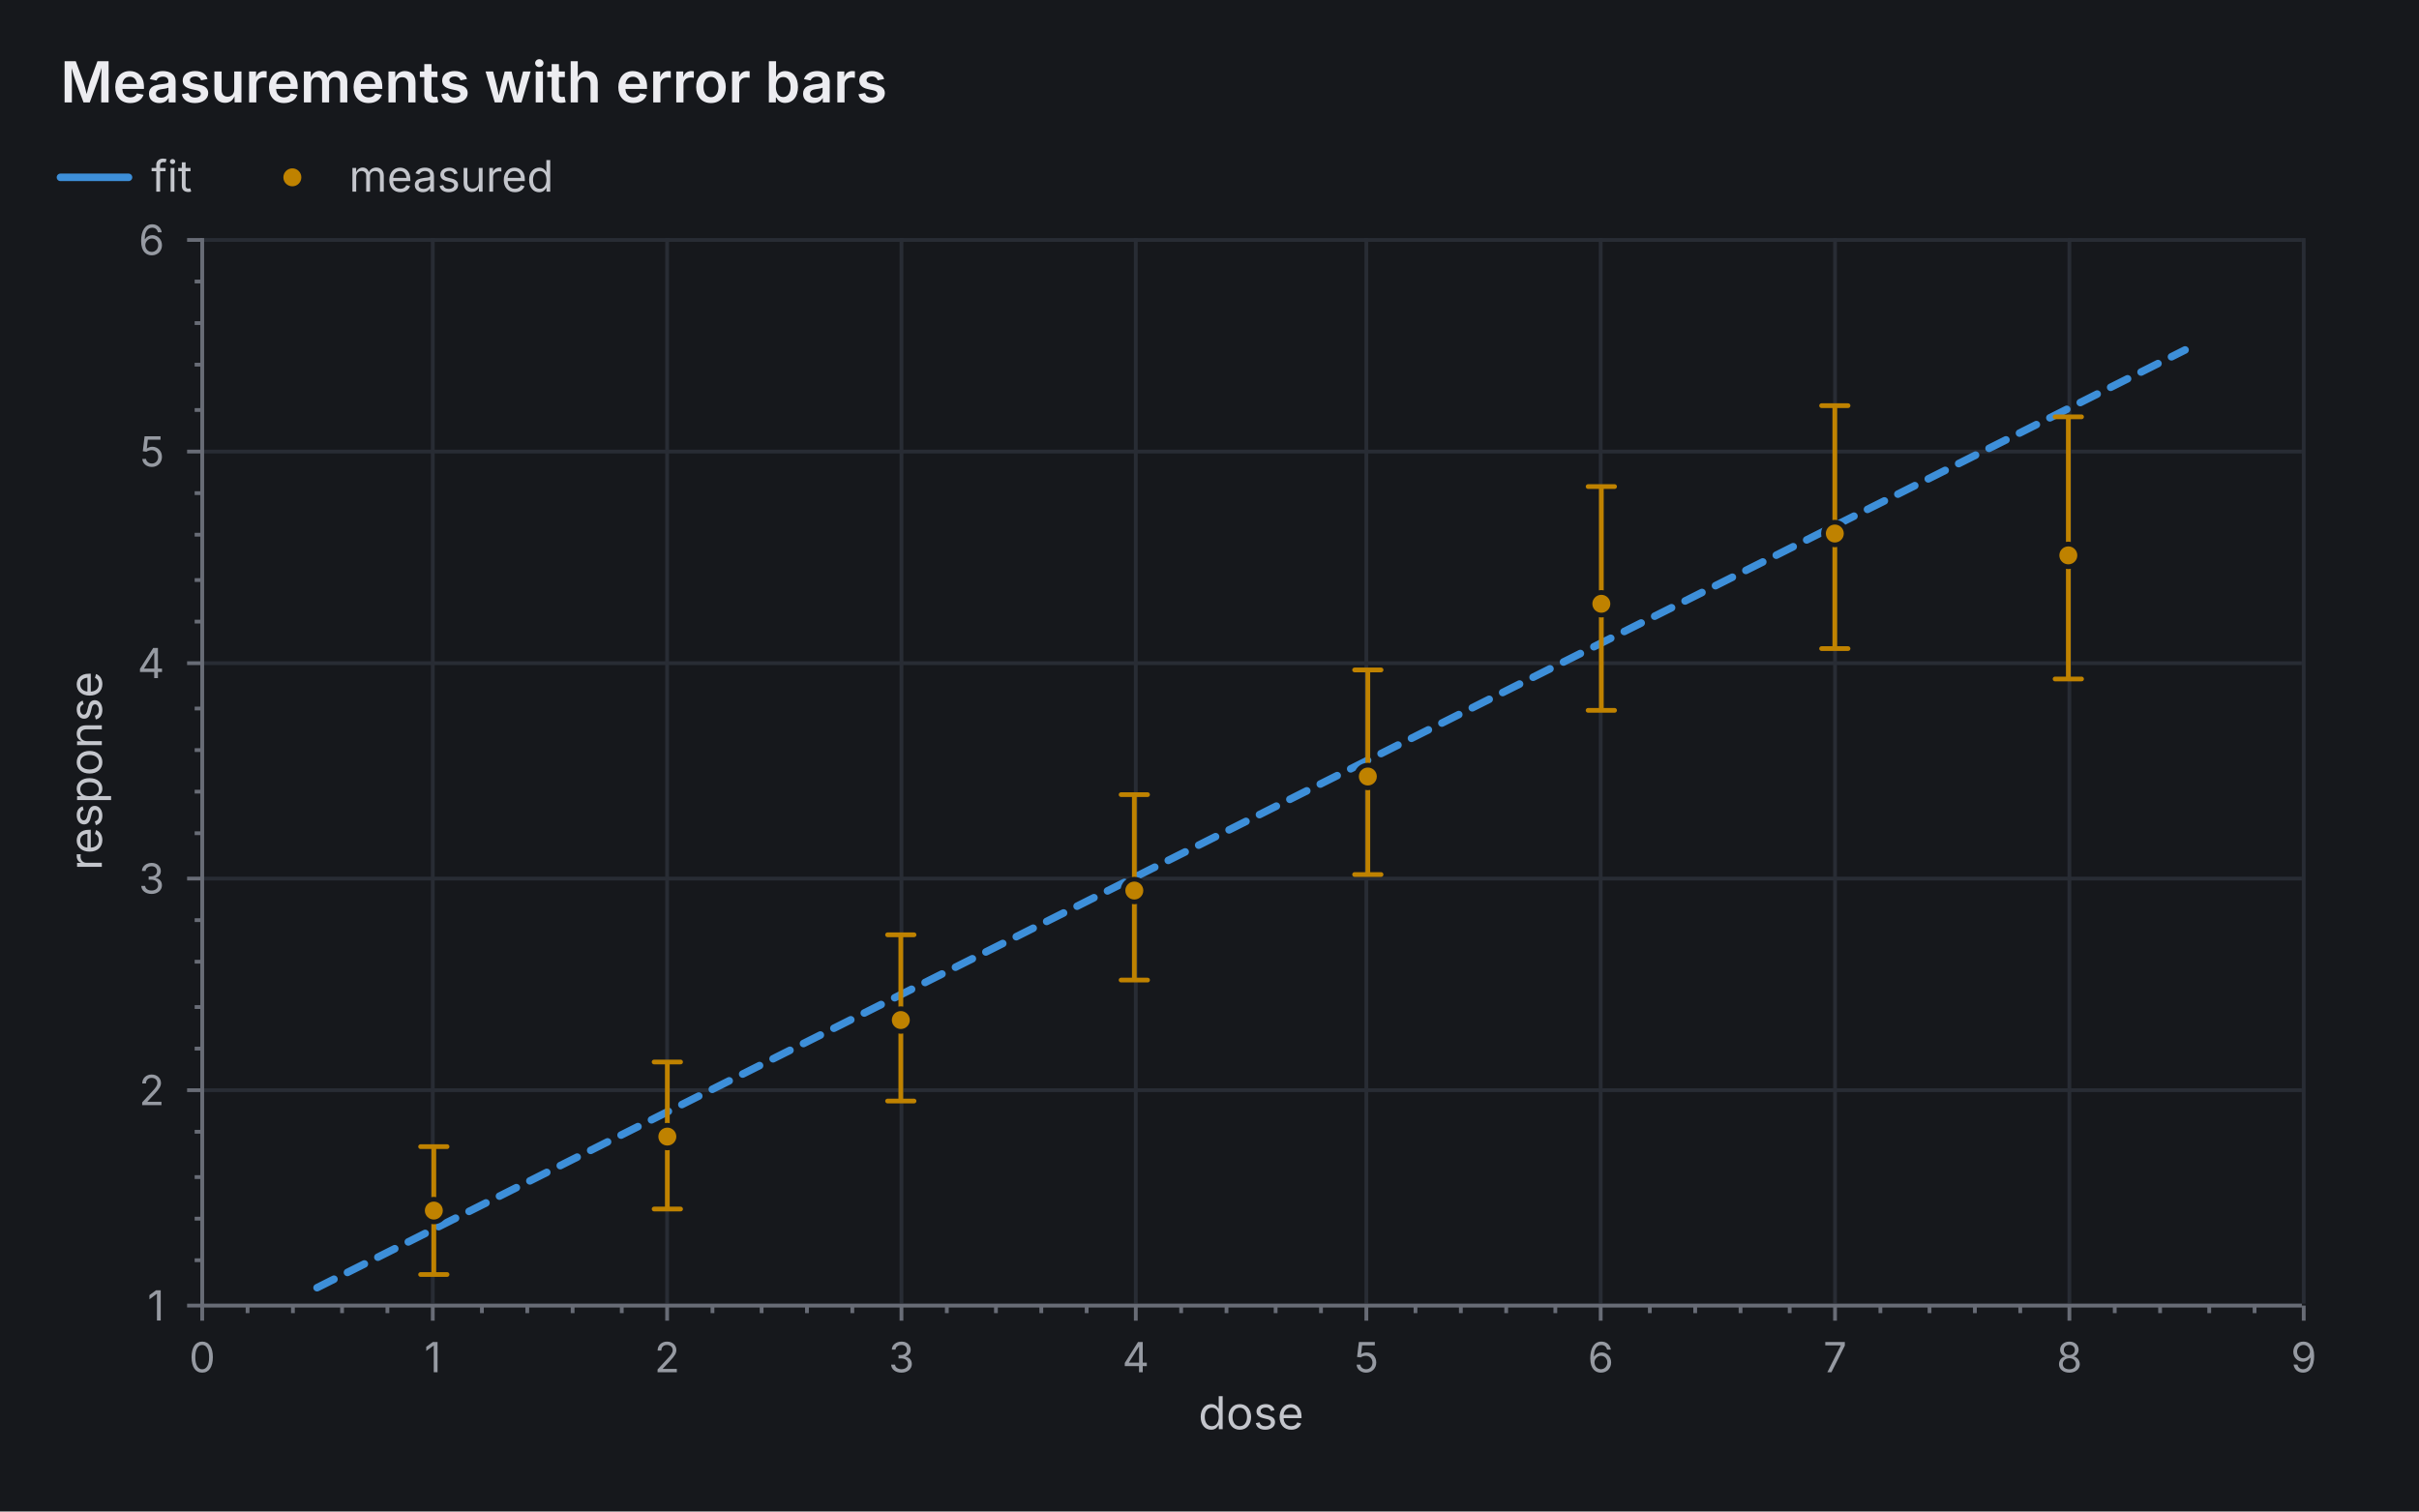
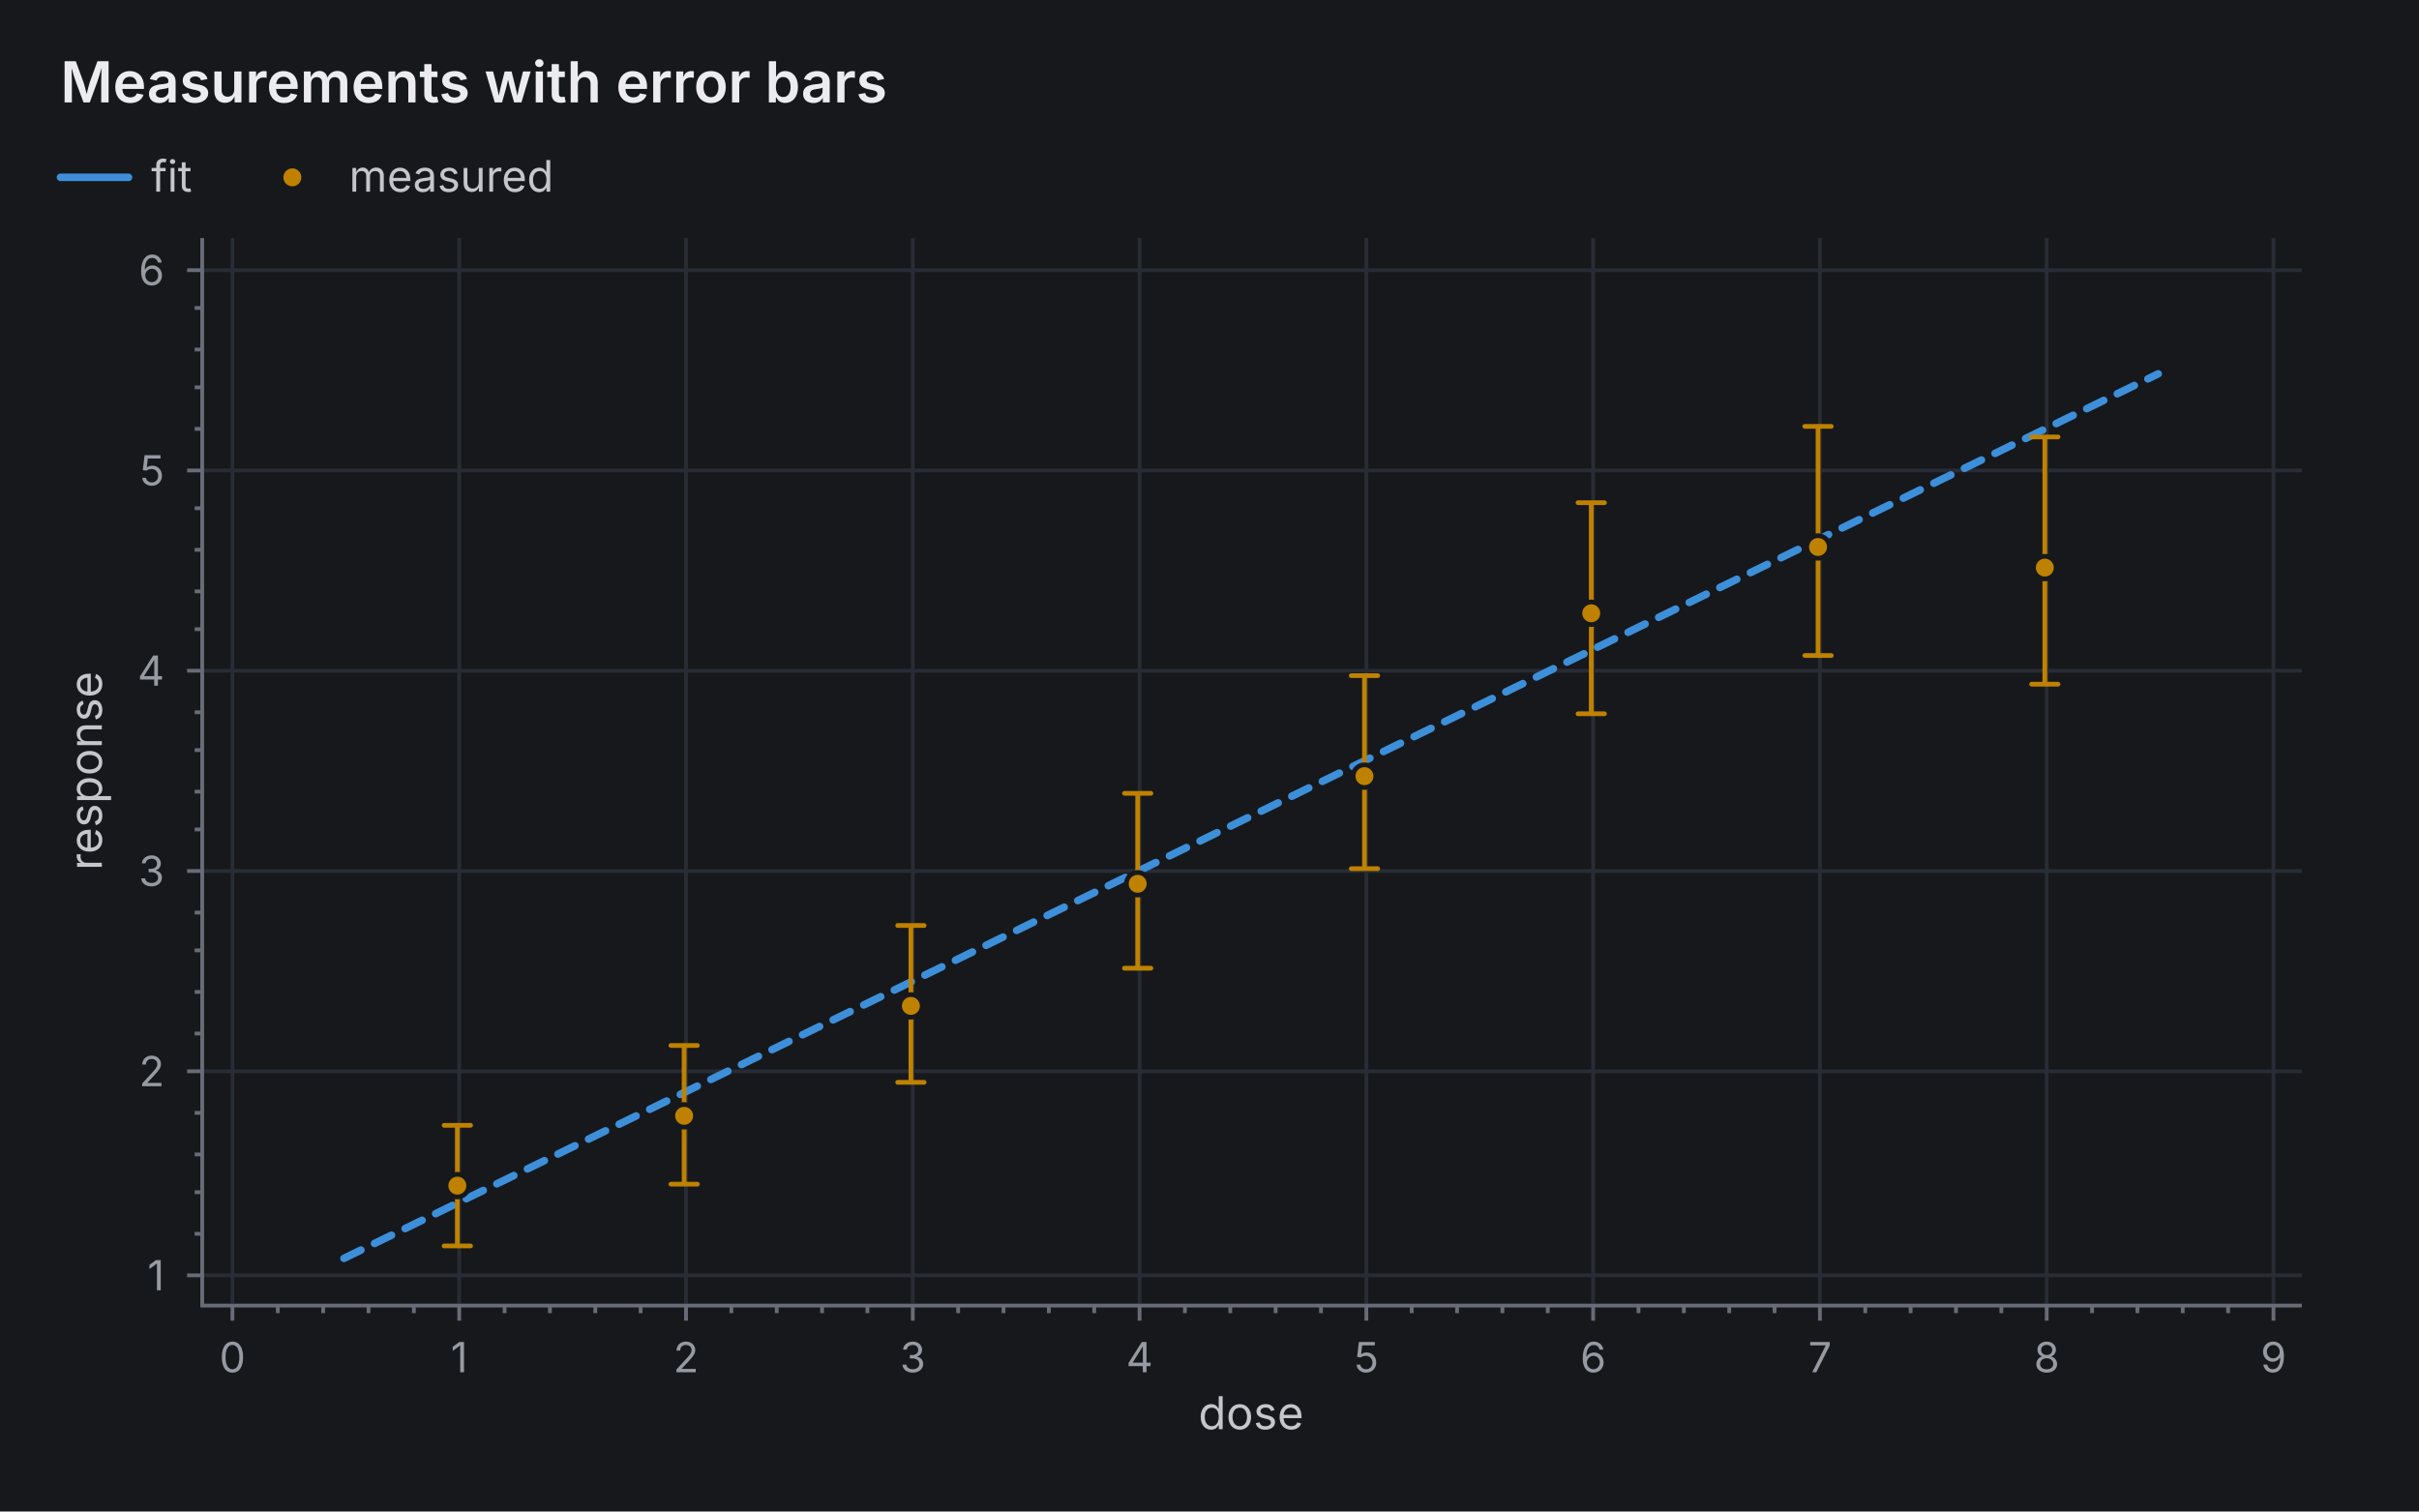
<svg xmlns="http://www.w3.org/2000/svg" width="640" height="400" viewBox="0 0 640 400">
  <defs>
    <clipPath id="c0">
      <path d="M47 57 L615 57 L615 351 L47 351 Z" />
    </clipPath>
  </defs>
  <path d="M0 0 L640 0 L640 400 L0 400 Z" fill="#16181c" />
  <text x="16" y="27.1" font-size="15" fill="#ececf0" text-anchor="start" font-family="Inter, &quot;Helvetica Neue&quot;, Helvetica, Arial, sans-serif" font-weight="600">Measurements with error bars</text>
  <path d="M16 46.93 L34 46.93" fill="none" stroke="#3d8fd9" stroke-width="2" stroke-linecap="round" />
  <text x="40" y="50.725" font-size="11.5" fill="#c4c6cc" text-anchor="start" font-family="Inter, &quot;Helvetica Neue&quot;, Helvetica, Arial, sans-serif">fit</text>
  <path d="M80.35 46.93 C80.35 48.59 79.01 49.93 77.35 49.93 C75.69 49.93 74.35 48.59 74.35 46.93 C74.35 45.27 75.69 43.93 77.35 43.93 C79.01 43.93 80.35 45.27 80.35 46.93 Z" fill="#bf8200" stroke="#16181c" stroke-width="1.25" />
  <text x="92.351" y="50.725" font-size="11.5" fill="#c4c6cc" text-anchor="start" font-family="Inter, &quot;Helvetica Neue&quot;, Helvetica, Arial, sans-serif">measured</text>
-   <path d="M53 345.5 L609 345.5" fill="none" stroke="#282c34" stroke-width="1" />
-   <path d="M53 288.5 L609 288.5" fill="none" stroke="#282c34" stroke-width="1" />
-   <path d="M53 232.5 L609 232.5" fill="none" stroke="#282c34" stroke-width="1" />
-   <path d="M53 175.5 L609 175.5" fill="none" stroke="#282c34" stroke-width="1" />
-   <path d="M53 119.5 L609 119.5" fill="none" stroke="#282c34" stroke-width="1" />
-   <path d="M53 63.5 L609 63.5" fill="none" stroke="#282c34" stroke-width="1" />
-   <path d="M53.5 63 L53.5 345" fill="none" stroke="#282c34" stroke-width="1" />
-   <path d="M114.5 63 L114.5 345" fill="none" stroke="#282c34" stroke-width="1" />
-   <path d="M176.5 63 L176.5 345" fill="none" stroke="#282c34" stroke-width="1" />
-   <path d="M238.5 63 L238.5 345" fill="none" stroke="#282c34" stroke-width="1" />
-   <path d="M300.5 63 L300.5 345" fill="none" stroke="#282c34" stroke-width="1" />
+   <path d="M53 337.5 L609 337.5" fill="none" stroke="#282c34" stroke-width="1" />
+   <path d="M53 283.5 L609 283.5" fill="none" stroke="#282c34" stroke-width="1" />
+   <path d="M53 230.5 L609 230.5" fill="none" stroke="#282c34" stroke-width="1" />
+   <path d="M53 177.5 L609 177.5" fill="none" stroke="#282c34" stroke-width="1" />
+   <path d="M53 124.5 L609 124.5" fill="none" stroke="#282c34" stroke-width="1" />
+   <path d="M53 71.5 L609 71.5" fill="none" stroke="#282c34" stroke-width="1" />
+   <path d="M61.5 63 L61.5 345" fill="none" stroke="#282c34" stroke-width="1" />
+   <path d="M121.5 63 L121.5 345" fill="none" stroke="#282c34" stroke-width="1" />
+   <path d="M181.5 63 L181.5 345" fill="none" stroke="#282c34" stroke-width="1" />
+   <path d="M241.5 63 L241.5 345" fill="none" stroke="#282c34" stroke-width="1" />
+   <path d="M301.5 63 L301.5 345" fill="none" stroke="#282c34" stroke-width="1" />
  <path d="M361.5 63 L361.5 345" fill="none" stroke="#282c34" stroke-width="1" />
-   <path d="M423.5 63 L423.5 345" fill="none" stroke="#282c34" stroke-width="1" />
-   <path d="M485.5 63 L485.5 345" fill="none" stroke="#282c34" stroke-width="1" />
-   <path d="M547.5 63 L547.5 345" fill="none" stroke="#282c34" stroke-width="1" />
-   <path d="M609.5 63 L609.5 345" fill="none" stroke="#282c34" stroke-width="1" />
+   <path d="M421.5 63 L421.5 345" fill="none" stroke="#282c34" stroke-width="1" />
+   <path d="M481.5 63 L481.5 345" fill="none" stroke="#282c34" stroke-width="1" />
+   <path d="M541.5 63 L541.5 345" fill="none" stroke="#282c34" stroke-width="1" />
+   <path d="M601.5 63 L601.5 345" fill="none" stroke="#282c34" stroke-width="1" />
  <g clip-path="url(#c0)">
-     <path d="M83.89 340.77 L91.61 336.89 L99.33 333.02 L107.06 329.14 L114.78 325.26 L122.5 321.38 L130.22 317.51 L137.94 313.63 L145.67 309.75 L153.39 305.87 L161.11 302 L168.83 298.12 L176.56 294.24 L184.28 290.36 L192 286.49 L199.72 282.61 L207.44 278.73 L215.17 274.85 L222.89 270.98 L230.61 267.1 L238.33 263.22 L246.06 259.34 L253.78 255.46 L261.5 251.59 L269.22 247.71 L276.94 243.83 L284.67 239.96 L292.39 236.08 L300.11 232.2 L307.83 228.32 L315.56 224.45 L323.28 220.57 L331 216.69 L338.72 212.81 L346.44 208.93 L354.17 205.06 L361.89 201.18 L369.61 197.3 L377.33 193.43 L385.06 189.55 L392.78 185.67 L400.5 181.79 L408.22 177.92 L415.94 174.04 L423.67 170.16 L431.39 166.28 L439.11 162.4 L446.83 158.53 L454.56 154.65 L462.28 150.77 L470 146.9 L477.72 143.02 L485.44 139.14 L493.17 135.26 L500.89 131.39 L508.61 127.51 L516.33 123.63 L524.06 119.75 L531.78 115.88 L539.5 112 L547.22 108.12 L554.94 104.24 L562.67 100.36 L570.39 96.49 L578.11 92.61" fill="none" stroke="#3d8fd9" stroke-width="2" stroke-linecap="round" stroke-linejoin="round" stroke-dasharray="5 4" />
-     <path d="M114.78 337.28 L114.78 303.44 M111.28 337.28 L118.28 337.28 M111.28 303.44 L118.28 303.44" fill="none" stroke="#bf8200" stroke-width="1.25" stroke-linecap="round" />
-     <path d="M117.78 320.36 C117.78 322.01 116.43 323.36 114.78 323.36 C113.12 323.36 111.78 322.01 111.78 320.36 C111.78 318.7 113.12 317.36 114.78 317.36 C116.43 317.36 117.78 318.7 117.78 320.36 Z" fill="#bf8200" stroke="#16181c" stroke-width="1.25" />
-     <path d="M176.56 319.95 L176.56 281.04 M173.06 319.95 L180.06 319.95 M173.06 281.04 L180.06 281.04" fill="none" stroke="#bf8200" stroke-width="1.25" stroke-linecap="round" />
-     <path d="M179.56 300.78 C179.56 302.43 178.21 303.78 176.56 303.78 C174.9 303.78 173.56 302.43 173.56 300.78 C173.56 299.12 174.9 297.78 176.56 297.78 C178.21 297.78 179.56 299.12 179.56 300.78 Z" fill="#bf8200" stroke="#16181c" stroke-width="1.25" />
-     <path d="M238.33 291.37 L238.33 247.38 M234.83 291.37 L241.83 291.37 M234.83 247.38 L241.83 247.38" fill="none" stroke="#bf8200" stroke-width="1.25" stroke-linecap="round" />
-     <path d="M241.33 269.94 C241.33 271.6 239.99 272.94 238.33 272.94 C236.68 272.94 235.33 271.6 235.33 269.94 C235.33 268.28 236.68 266.94 238.33 266.94 C239.99 266.94 241.33 268.28 241.33 269.94 Z" fill="#bf8200" stroke="#16181c" stroke-width="1.25" />
-     <path d="M300.11 259.36 L300.11 210.29 M296.61 259.36 L303.61 259.36 M296.61 210.29 L303.61 210.29" fill="none" stroke="#bf8200" stroke-width="1.25" stroke-linecap="round" />
-     <path d="M303.11 235.67 C303.11 237.33 301.77 238.67 300.11 238.67 C298.45 238.67 297.11 237.33 297.11 235.67 C297.11 234.02 298.45 232.67 300.11 232.67 C301.77 232.67 303.11 234.02 303.11 235.67 Z" fill="#bf8200" stroke="#16181c" stroke-width="1.25" />
-     <path d="M361.89 231.43 L361.89 177.29 M358.39 231.43 L365.39 231.43 M358.39 177.29 L365.39 177.29" fill="none" stroke="#bf8200" stroke-width="1.25" stroke-linecap="round" />
-     <path d="M364.89 205.49 C364.89 207.14 363.55 208.49 361.89 208.49 C360.23 208.49 358.89 207.14 358.89 205.49 C358.89 203.83 360.23 202.49 361.89 202.49 C363.55 202.49 364.89 203.83 364.89 205.49 Z" fill="#bf8200" stroke="#16181c" stroke-width="1.25" />
-     <path d="M423.67 187.98 L423.67 128.76 M420.17 187.98 L427.17 187.98 M420.17 128.76 L427.17 128.76" fill="none" stroke="#bf8200" stroke-width="1.25" stroke-linecap="round" />
-     <path d="M426.67 159.78 C426.67 161.44 425.32 162.78 423.67 162.78 C422.01 162.78 420.67 161.44 420.67 159.78 C420.67 158.13 422.01 156.78 423.67 156.78 C425.32 156.78 426.67 158.13 426.67 159.78 Z" fill="#bf8200" stroke="#16181c" stroke-width="1.25" />
-     <path d="M485.44 171.64 L485.44 107.35 M481.94 171.64 L488.94 171.64 M481.94 107.35 L488.94 107.35" fill="none" stroke="#bf8200" stroke-width="1.25" stroke-linecap="round" />
-     <path d="M488.44 141.19 C488.44 142.84 487.1 144.19 485.44 144.19 C483.79 144.19 482.44 142.84 482.44 141.19 C482.44 139.53 483.79 138.19 485.44 138.19 C487.1 138.19 488.44 139.53 488.44 141.19 Z" fill="#bf8200" stroke="#16181c" stroke-width="1.25" />
-     <path d="M547.22 179.68 L547.22 110.31 M543.72 179.68 L550.72 179.68 M543.72 110.31 L550.72 110.31" fill="none" stroke="#bf8200" stroke-width="1.25" stroke-linecap="round" />
-     <path d="M550.22 146.97 C550.22 148.63 548.88 149.97 547.22 149.97 C545.57 149.97 544.22 148.63 544.22 146.97 C544.22 145.31 545.57 143.97 547.22 143.97 C548.88 143.97 550.22 145.31 550.22 146.97 Z" fill="#bf8200" stroke="#16181c" stroke-width="1.25" />
+     <path d="M91 333.01 L98.5 329.35 L106 325.7 L113.5 322.04 L121 318.38 L128.5 314.72 L136 311.07 L143.5 307.41 L151 303.75 L158.5 300.09 L166 296.44 L173.5 292.78 L181 289.12 L188.5 285.46 L196 281.81 L203.5 278.15 L211 274.49 L218.5 270.83 L226 267.18 L233.5 263.52 L241 259.86 L248.5 256.2 L256 252.55 L263.5 248.89 L271 245.23 L278.5 241.57 L286 237.92 L293.5 234.26 L301 230.6 L308.5 226.94 L316 223.28 L323.5 219.63 L331 215.97 L338.5 212.31 L346 208.65 L353.5 205 L361 201.34 L368.5 197.68 L376 194.02 L383.5 190.37 L391 186.71 L398.5 183.05 L406 179.4 L413.5 175.74 L421 172.08 L428.5 168.42 L436 164.76 L443.5 161.11 L451 157.45 L458.5 153.79 L466 150.14 L473.5 146.48 L481 142.82 L488.5 139.16 L496 135.5 L503.5 131.85 L511 128.19 L518.5 124.53 L526 120.88 L533.5 117.22 L541 113.56 L548.5 109.9 L556 106.25 L563.5 102.59 L571 98.93" fill="none" stroke="#3d8fd9" stroke-width="2" stroke-linecap="round" stroke-linejoin="round" stroke-dasharray="5 4" />
+     <path d="M121 329.72 L121 297.8 M117.5 329.72 L124.5 329.72 M117.5 297.8 L124.5 297.8" fill="none" stroke="#bf8200" stroke-width="1.25" stroke-linecap="round" />
+     <path d="M124 313.76 C124 315.41 122.66 316.76 121 316.76 C119.34 316.76 118 315.41 118 313.76 C118 312.1 119.34 310.76 121 310.76 C122.66 310.76 124 312.1 124 313.76 Z" fill="#bf8200" stroke="#16181c" stroke-width="1.25" />
+     <path d="M181 313.37 L181 276.67 M177.5 313.37 L184.5 313.37 M177.5 276.67 L184.5 276.67" fill="none" stroke="#bf8200" stroke-width="1.25" stroke-linecap="round" />
+     <path d="M184 295.29 C184 296.94 182.66 298.29 181 298.29 C179.34 298.29 178 296.94 178 295.29 C178 293.63 179.34 292.29 181 292.29 C182.66 292.29 184 293.63 184 295.29 Z" fill="#bf8200" stroke="#16181c" stroke-width="1.25" />
+     <path d="M241 286.42 L241 244.92 M237.5 286.42 L244.5 286.42 M237.5 244.92 L244.5 244.92" fill="none" stroke="#bf8200" stroke-width="1.25" stroke-linecap="round" />
+     <path d="M244 266.2 C244 267.86 242.66 269.2 241 269.2 C239.34 269.2 238 267.86 238 266.2 C238 264.54 239.34 263.2 241 263.2 C242.66 263.2 244 264.54 244 266.2 Z" fill="#bf8200" stroke="#16181c" stroke-width="1.25" />
+     <path d="M301 256.22 L301 209.94 M297.5 256.22 L304.5 256.22 M297.5 209.94 L304.5 209.94" fill="none" stroke="#bf8200" stroke-width="1.25" stroke-linecap="round" />
+     <path d="M304 233.88 C304 235.53 302.66 236.88 301 236.88 C299.34 236.88 298 235.53 298 233.88 C298 232.22 299.34 230.88 301 230.88 C302.66 230.88 304 232.22 304 233.88 Z" fill="#bf8200" stroke="#16181c" stroke-width="1.25" />
+     <path d="M361 229.88 L361 178.8 M357.5 229.88 L364.5 229.88 M357.5 178.8 L364.5 178.8" fill="none" stroke="#bf8200" stroke-width="1.25" stroke-linecap="round" />
+     <path d="M364 205.4 C364 207.06 362.66 208.4 361 208.4 C359.34 208.4 358 207.06 358 205.4 C358 203.75 359.34 202.4 361 202.4 C362.66 202.4 364 203.75 364 205.4 Z" fill="#bf8200" stroke="#16181c" stroke-width="1.25" />
+     <path d="M421 188.89 L421 133.03 M417.5 188.89 L424.5 188.89 M417.5 133.03 L424.5 133.03" fill="none" stroke="#bf8200" stroke-width="1.25" stroke-linecap="round" />
+     <path d="M424 162.29 C424 163.95 422.66 165.29 421 165.29 C419.34 165.29 418 163.95 418 162.29 C418 160.64 419.34 159.29 421 159.29 C422.66 159.29 424 160.64 424 162.29 Z" fill="#bf8200" stroke="#16181c" stroke-width="1.25" />
+     <path d="M481 173.48 L481 112.83 M477.5 173.48 L484.5 173.48 M477.5 112.83 L484.5 112.83" fill="none" stroke="#bf8200" stroke-width="1.25" stroke-linecap="round" />
+     <path d="M484 144.75 C484 146.41 482.66 147.75 481 147.75 C479.34 147.75 478 146.41 478 144.75 C478 143.09 479.34 141.75 481 141.75 C482.66 141.75 484 143.09 484 144.75 Z" fill="#bf8200" stroke="#16181c" stroke-width="1.25" />
+     <path d="M541 181.06 L541 115.63 M537.5 181.06 L544.5 181.06 M537.5 115.63 L544.5 115.63" fill="none" stroke="#bf8200" stroke-width="1.25" stroke-linecap="round" />
+     <path d="M544 150.21 C544 151.86 542.66 153.21 541 153.21 C539.34 153.21 538 151.86 538 150.21 C538 148.55 539.34 147.21 541 147.21 C542.66 147.21 544 148.55 544 150.21 Z" fill="#bf8200" stroke="#16181c" stroke-width="1.25" />
  </g>
  <path d="M53 345.5 L609 345.5" fill="none" stroke="#686c76" stroke-width="1" />
  <path d="M53.5 63 L53.5 345.5" fill="none" stroke="#686c76" stroke-width="1" />
-   <text x="53.5" y="363.14" font-size="11" fill="#969aa2" text-anchor="middle" font-family="Inter, &quot;Helvetica Neue&quot;, Helvetica, Arial, sans-serif">0</text>
-   <text x="114.5" y="363.14" font-size="11" fill="#969aa2" text-anchor="middle" font-family="Inter, &quot;Helvetica Neue&quot;, Helvetica, Arial, sans-serif">1</text>
-   <text x="176.5" y="363.14" font-size="11" fill="#969aa2" text-anchor="middle" font-family="Inter, &quot;Helvetica Neue&quot;, Helvetica, Arial, sans-serif">2</text>
-   <text x="238.5" y="363.14" font-size="11" fill="#969aa2" text-anchor="middle" font-family="Inter, &quot;Helvetica Neue&quot;, Helvetica, Arial, sans-serif">3</text>
-   <text x="300.5" y="363.14" font-size="11" fill="#969aa2" text-anchor="middle" font-family="Inter, &quot;Helvetica Neue&quot;, Helvetica, Arial, sans-serif">4</text>
+   <text x="61.5" y="363.14" font-size="11" fill="#969aa2" text-anchor="middle" font-family="Inter, &quot;Helvetica Neue&quot;, Helvetica, Arial, sans-serif">0</text>
+   <text x="121.5" y="363.14" font-size="11" fill="#969aa2" text-anchor="middle" font-family="Inter, &quot;Helvetica Neue&quot;, Helvetica, Arial, sans-serif">1</text>
+   <text x="181.5" y="363.14" font-size="11" fill="#969aa2" text-anchor="middle" font-family="Inter, &quot;Helvetica Neue&quot;, Helvetica, Arial, sans-serif">2</text>
+   <text x="241.5" y="363.14" font-size="11" fill="#969aa2" text-anchor="middle" font-family="Inter, &quot;Helvetica Neue&quot;, Helvetica, Arial, sans-serif">3</text>
+   <text x="301.5" y="363.14" font-size="11" fill="#969aa2" text-anchor="middle" font-family="Inter, &quot;Helvetica Neue&quot;, Helvetica, Arial, sans-serif">4</text>
  <text x="361.5" y="363.14" font-size="11" fill="#969aa2" text-anchor="middle" font-family="Inter, &quot;Helvetica Neue&quot;, Helvetica, Arial, sans-serif">5</text>
-   <text x="423.5" y="363.14" font-size="11" fill="#969aa2" text-anchor="middle" font-family="Inter, &quot;Helvetica Neue&quot;, Helvetica, Arial, sans-serif">6</text>
-   <text x="485.5" y="363.14" font-size="11" fill="#969aa2" text-anchor="middle" font-family="Inter, &quot;Helvetica Neue&quot;, Helvetica, Arial, sans-serif">7</text>
-   <text x="547.5" y="363.14" font-size="11" fill="#969aa2" text-anchor="middle" font-family="Inter, &quot;Helvetica Neue&quot;, Helvetica, Arial, sans-serif">8</text>
-   <text x="609.5" y="363.14" font-size="11" fill="#969aa2" text-anchor="middle" font-family="Inter, &quot;Helvetica Neue&quot;, Helvetica, Arial, sans-serif">9</text>
-   <text x="43.5" y="349.46" font-size="11" fill="#969aa2" text-anchor="end" font-family="Inter, &quot;Helvetica Neue&quot;, Helvetica, Arial, sans-serif">1</text>
-   <text x="43.5" y="292.46" font-size="11" fill="#969aa2" text-anchor="end" font-family="Inter, &quot;Helvetica Neue&quot;, Helvetica, Arial, sans-serif">2</text>
-   <text x="43.5" y="236.46" font-size="11" fill="#969aa2" text-anchor="end" font-family="Inter, &quot;Helvetica Neue&quot;, Helvetica, Arial, sans-serif">3</text>
-   <text x="43.5" y="179.46" font-size="11" fill="#969aa2" text-anchor="end" font-family="Inter, &quot;Helvetica Neue&quot;, Helvetica, Arial, sans-serif">4</text>
-   <text x="43.5" y="123.46" font-size="11" fill="#969aa2" text-anchor="end" font-family="Inter, &quot;Helvetica Neue&quot;, Helvetica, Arial, sans-serif">5</text>
-   <text x="43.5" y="67.46" font-size="11" fill="#969aa2" text-anchor="end" font-family="Inter, &quot;Helvetica Neue&quot;, Helvetica, Arial, sans-serif">6</text>
-   <path d="M53.5 345.5 L53.5 349.5 M114.5 345.5 L114.5 349.5 M176.5 345.5 L176.5 349.5 M238.5 345.5 L238.5 349.5 M300.5 345.5 L300.5 349.5 M361.5 345.5 L361.5 349.5 M423.5 345.5 L423.5 349.5 M485.5 345.5 L485.5 349.5 M547.5 345.5 L547.5 349.5 M609.5 345.5 L609.5 349.5 M65.5 345.5 L65.5 347.5 M77.5 345.5 L77.5 347.5 M90.5 345.5 L90.5 347.5 M102.5 345.5 L102.5 347.5 M127.5 345.5 L127.5 347.5 M139.5 345.5 L139.5 347.5 M151.5 345.5 L151.5 347.5 M164.5 345.5 L164.5 347.5 M188.5 345.5 L188.5 347.5 M201.5 345.5 L201.5 347.5 M213.5 345.5 L213.5 347.5 M225.5 345.5 L225.5 347.5 M250.5 345.5 L250.5 347.5 M263.5 345.5 L263.5 347.5 M275.5 345.5 L275.5 347.5 M287.5 345.5 L287.5 347.5 M312.5 345.5 L312.5 347.5 M324.5 345.5 L324.5 347.5 M337.5 345.5 L337.5 347.5 M349.5 345.5 L349.5 347.5 M374.5 345.5 L374.5 347.5 M386.5 345.5 L386.5 347.5 M398.5 345.5 L398.5 347.5 M411.5 345.5 L411.5 347.5 M436.5 345.5 L436.5 347.5 M448.5 345.5 L448.5 347.5 M460.5 345.5 L460.5 347.5 M473.5 345.5 L473.5 347.5 M497.5 345.5 L497.5 347.5 M510.5 345.5 L510.5 347.5 M522.5 345.5 L522.5 347.5 M534.5 345.5 L534.5 347.5 M559.5 345.5 L559.5 347.5 M571.5 345.5 L571.5 347.5 M584.5 345.5 L584.5 347.5 M596.5 345.5 L596.5 347.5 M49.5 345.5 L53.5 345.5 M49.5 288.5 L53.5 288.5 M49.5 232.5 L53.5 232.5 M49.5 175.5 L53.5 175.5 M49.5 119.5 L53.5 119.5 M49.5 63.5 L53.5 63.5 M51.5 333.5 L53.5 333.5 M51.5 322.5 L53.5 322.5 M51.5 311.5 L53.5 311.5 M51.5 299.5 L53.5 299.5 M51.5 277.5 L53.5 277.5 M51.5 266.5 L53.5 266.5 M51.5 254.5 L53.5 254.5 M51.5 243.5 L53.5 243.5 M51.5 220.5 L53.5 220.5 M51.5 209.5 L53.5 209.5 M51.5 198.5 L53.5 198.5 M51.5 187.5 L53.5 187.5 M51.5 164.5 L53.5 164.5 M51.5 153.5 L53.5 153.5 M51.5 141.5 L53.5 141.5 M51.5 130.5 L53.5 130.5 M51.5 108.5 L53.5 108.5 M51.5 96.5 L53.5 96.5 M51.5 85.5 L53.5 85.5 M51.5 74.5 L53.5 74.5" fill="none" stroke="#686c76" stroke-width="1" />
+   <text x="421.5" y="363.14" font-size="11" fill="#969aa2" text-anchor="middle" font-family="Inter, &quot;Helvetica Neue&quot;, Helvetica, Arial, sans-serif">6</text>
+   <text x="481.5" y="363.14" font-size="11" fill="#969aa2" text-anchor="middle" font-family="Inter, &quot;Helvetica Neue&quot;, Helvetica, Arial, sans-serif">7</text>
+   <text x="541.5" y="363.14" font-size="11" fill="#969aa2" text-anchor="middle" font-family="Inter, &quot;Helvetica Neue&quot;, Helvetica, Arial, sans-serif">8</text>
+   <text x="601.5" y="363.14" font-size="11" fill="#969aa2" text-anchor="middle" font-family="Inter, &quot;Helvetica Neue&quot;, Helvetica, Arial, sans-serif">9</text>
+   <text x="43.5" y="341.46" font-size="11" fill="#969aa2" text-anchor="end" font-family="Inter, &quot;Helvetica Neue&quot;, Helvetica, Arial, sans-serif">1</text>
+   <text x="43.5" y="287.46" font-size="11" fill="#969aa2" text-anchor="end" font-family="Inter, &quot;Helvetica Neue&quot;, Helvetica, Arial, sans-serif">2</text>
+   <text x="43.5" y="234.46" font-size="11" fill="#969aa2" text-anchor="end" font-family="Inter, &quot;Helvetica Neue&quot;, Helvetica, Arial, sans-serif">3</text>
+   <text x="43.5" y="181.46" font-size="11" fill="#969aa2" text-anchor="end" font-family="Inter, &quot;Helvetica Neue&quot;, Helvetica, Arial, sans-serif">4</text>
+   <text x="43.5" y="128.46" font-size="11" fill="#969aa2" text-anchor="end" font-family="Inter, &quot;Helvetica Neue&quot;, Helvetica, Arial, sans-serif">5</text>
+   <text x="43.5" y="75.46" font-size="11" fill="#969aa2" text-anchor="end" font-family="Inter, &quot;Helvetica Neue&quot;, Helvetica, Arial, sans-serif">6</text>
+   <path d="M61.5 345.5 L61.5 349.5 M121.5 345.5 L121.5 349.5 M181.5 345.5 L181.5 349.5 M241.5 345.5 L241.5 349.5 M301.5 345.5 L301.5 349.5 M361.5 345.5 L361.5 349.5 M421.5 345.5 L421.5 349.5 M481.5 345.5 L481.5 349.5 M541.5 345.5 L541.5 349.5 M601.5 345.5 L601.5 349.5 M73.5 345.5 L73.5 347.5 M85.5 345.5 L85.5 347.5 M97.5 345.5 L97.5 347.5 M109.5 345.5 L109.5 347.5 M133.5 345.5 L133.5 347.5 M145.5 345.5 L145.5 347.5 M157.5 345.5 L157.5 347.5 M169.5 345.5 L169.5 347.5 M193.5 345.5 L193.5 347.5 M205.5 345.5 L205.5 347.5 M217.5 345.5 L217.5 347.5 M229.5 345.5 L229.5 347.5 M253.5 345.5 L253.5 347.5 M265.5 345.5 L265.5 347.5 M277.5 345.5 L277.5 347.5 M289.5 345.5 L289.5 347.5 M313.5 345.5 L313.5 347.5 M325.5 345.5 L325.5 347.5 M337.5 345.5 L337.5 347.5 M349.5 345.5 L349.5 347.5 M373.5 345.5 L373.5 347.5 M385.5 345.5 L385.5 347.5 M397.5 345.5 L397.5 347.5 M409.5 345.5 L409.5 347.5 M433.5 345.5 L433.5 347.5 M445.5 345.5 L445.5 347.5 M457.5 345.5 L457.5 347.5 M469.5 345.5 L469.5 347.5 M493.5 345.5 L493.5 347.5 M505.5 345.5 L505.5 347.5 M517.5 345.5 L517.5 347.5 M529.5 345.5 L529.5 347.5 M553.5 345.5 L553.5 347.5 M565.5 345.5 L565.5 347.5 M577.5 345.5 L577.5 347.5 M589.5 345.5 L589.5 347.5 M49.5 337.5 L53.5 337.5 M49.5 283.5 L53.5 283.5 M49.5 230.5 L53.5 230.5 M49.5 177.5 L53.5 177.5 M49.5 124.5 L53.5 124.5 M49.5 71.5 L53.5 71.5 M51.5 326.5 L53.5 326.5 M51.5 315.5 L53.5 315.5 M51.5 305.5 L53.5 305.5 M51.5 294.5 L53.5 294.5 M51.5 273.5 L53.5 273.5 M51.5 262.5 L53.5 262.5 M51.5 251.5 L53.5 251.5 M51.5 241.5 L53.5 241.5 M51.5 219.5 L53.5 219.5 M51.5 209.5 L53.5 209.5 M51.5 198.5 L53.5 198.5 M51.5 188.5 L53.5 188.5 M51.5 166.5 L53.5 166.5 M51.5 156.5 L53.5 156.5 M51.5 145.5 L53.5 145.5 M51.5 134.5 L53.5 134.5 M51.5 113.5 L53.5 113.5 M51.5 102.5 L53.5 102.5 M51.5 92.5 L53.5 92.5 M51.5 81.5 L53.5 81.5" fill="none" stroke="#686c76" stroke-width="1" />
  <text x="331" y="378.22" font-size="12" fill="#c4c6cc" text-anchor="middle" font-family="Inter, &quot;Helvetica Neue&quot;, Helvetica, Arial, sans-serif">dose</text>
  <text x="26.94" y="204" font-size="12" fill="#c4c6cc" text-anchor="middle" font-family="Inter, &quot;Helvetica Neue&quot;, Helvetica, Arial, sans-serif" transform="rotate(-90 26.94 204)">response</text>
</svg>
